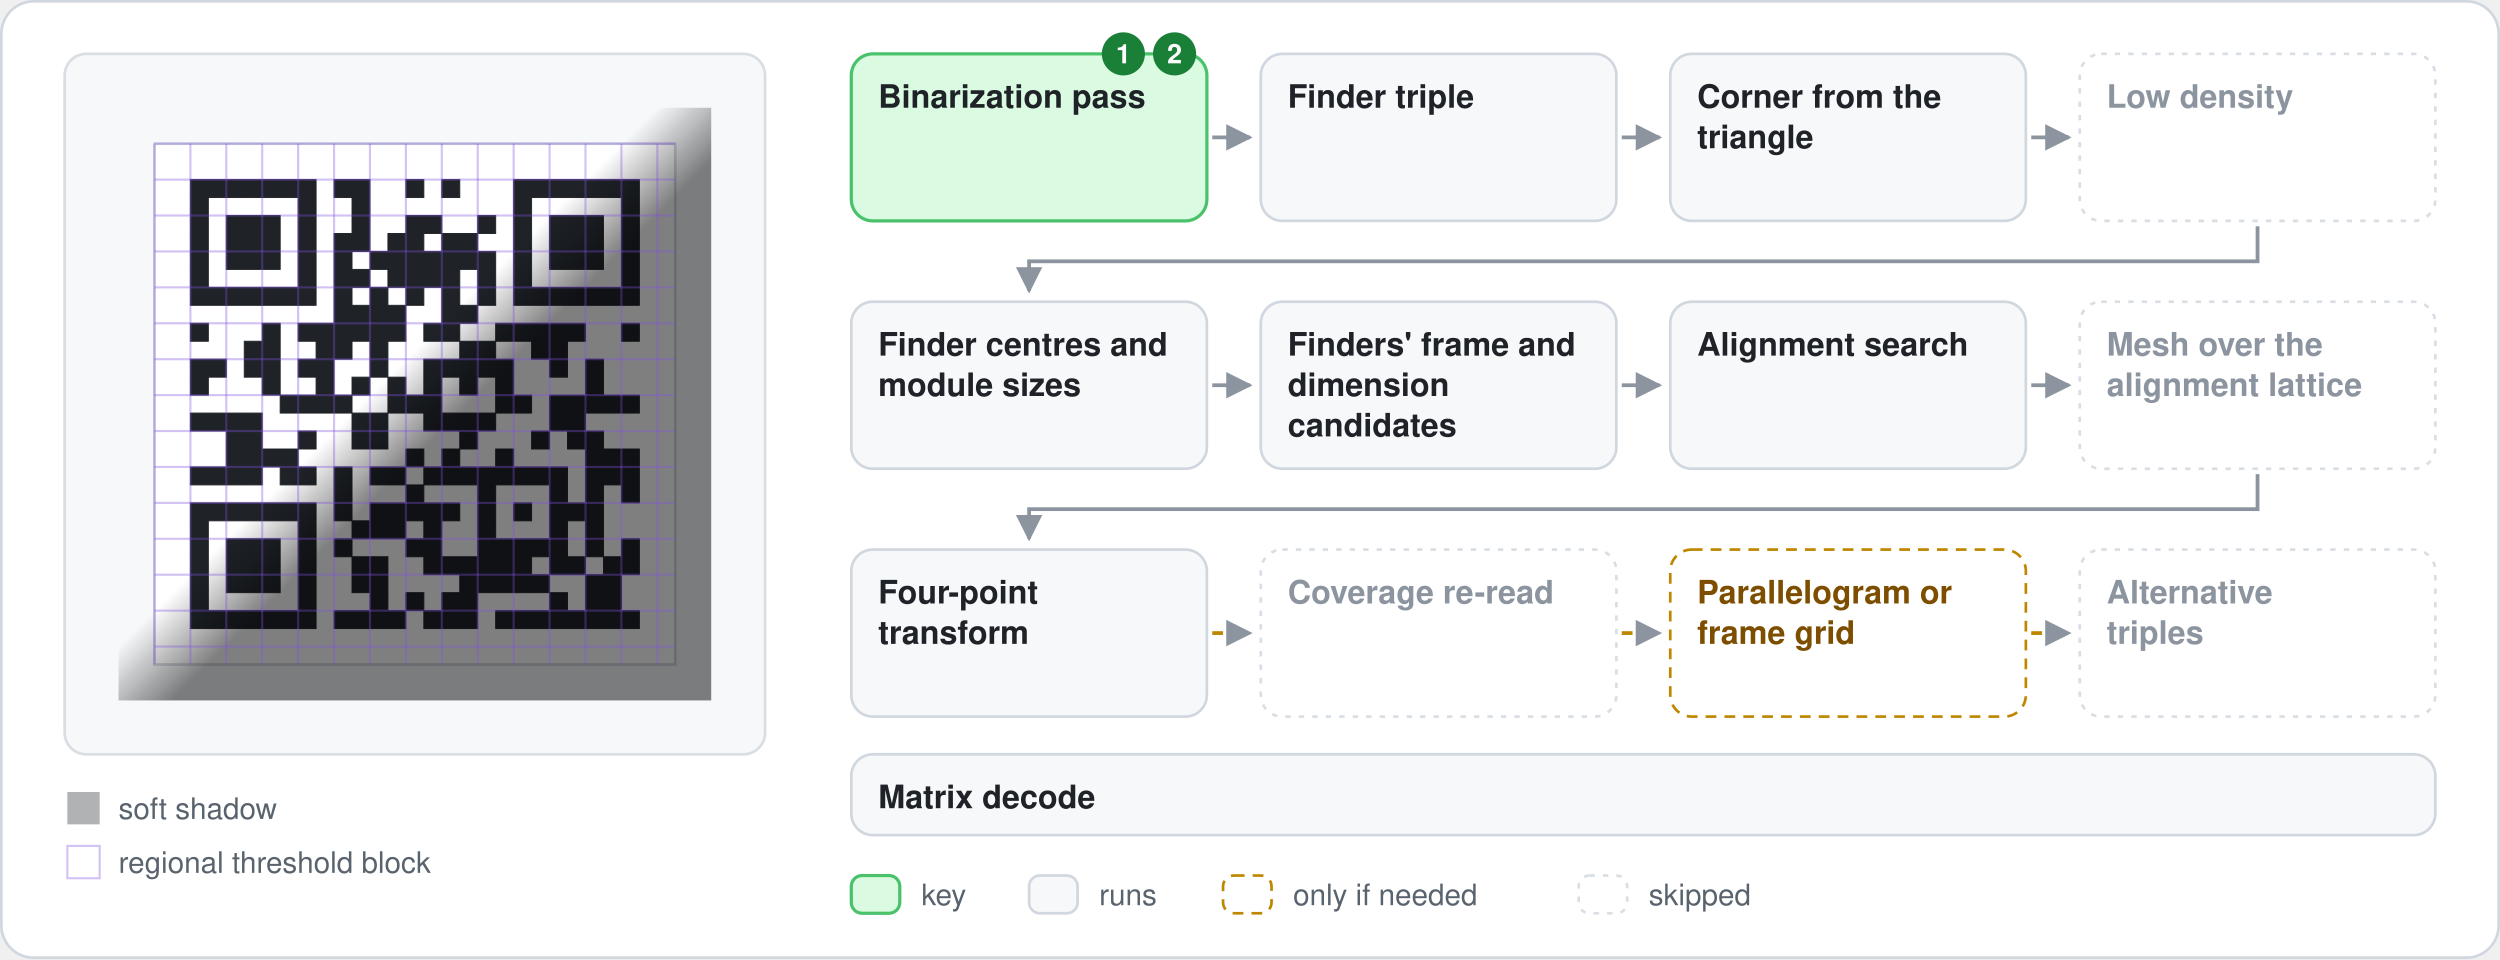
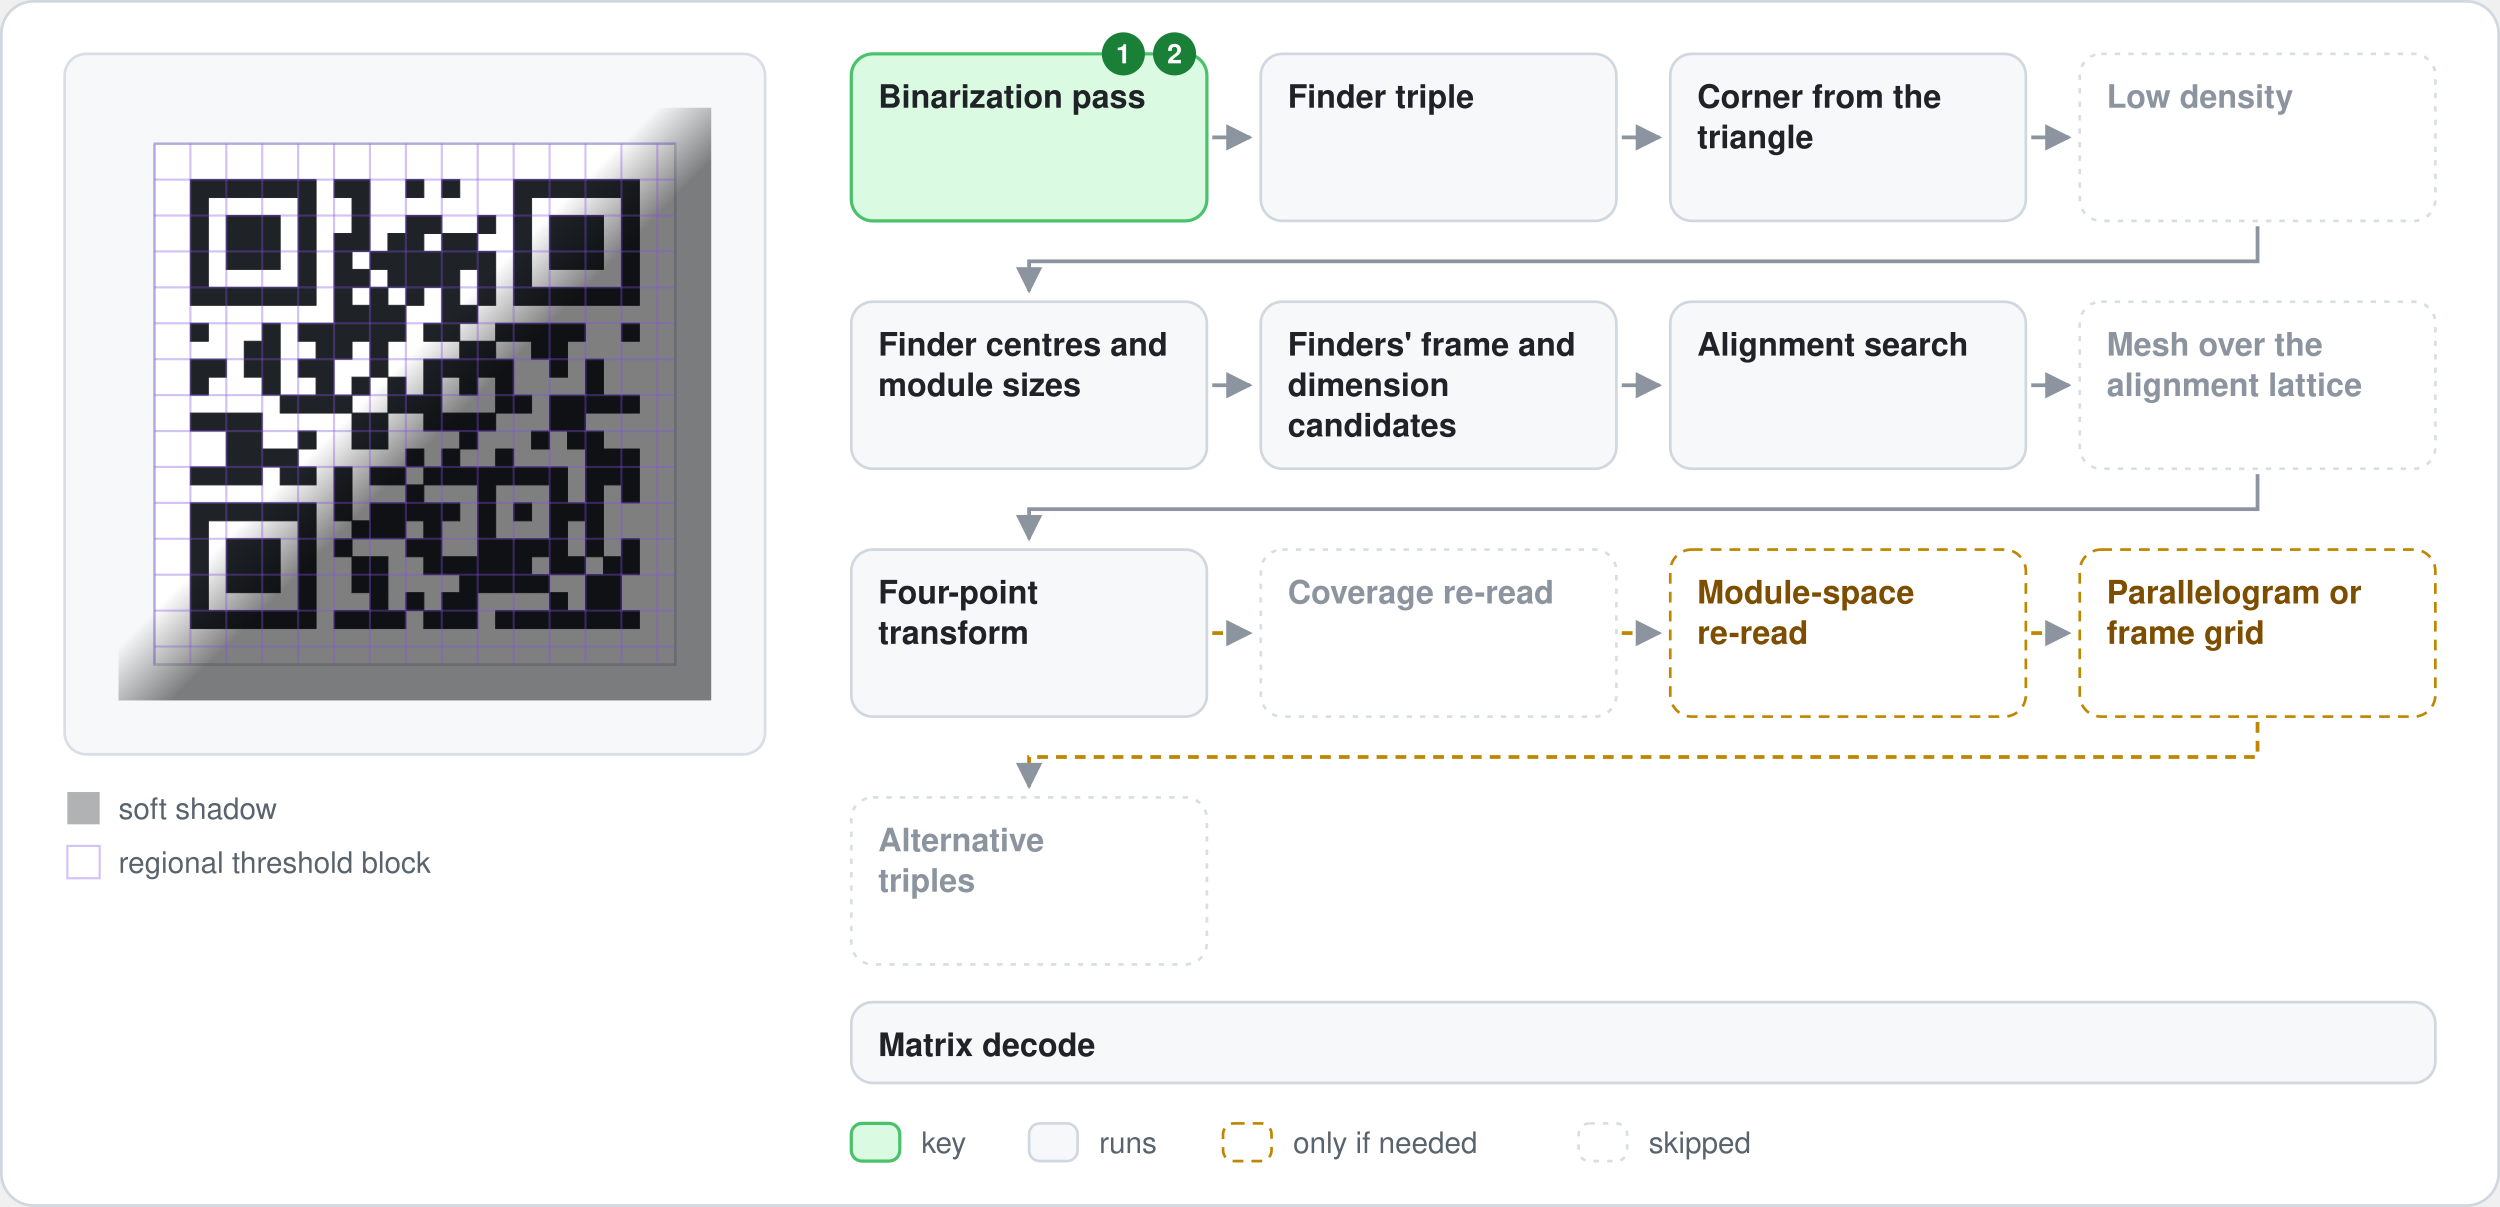
- <svg xmlns="http://www.w3.org/2000/svg" width="928" height="356" viewBox="0 0 928 356">
+ <svg xmlns="http://www.w3.org/2000/svg" width="928" height="448" viewBox="0 0 928 448">
  <style>
.card{fill:#ffffff;stroke:#d0d7de}
.box{fill:#f6f8fa;stroke:#d8dee4}
.h{font:600 12px -apple-system,'Segoe UI',Helvetica,Arial,sans-serif;fill:#1f2328}
.xs{font:11px -apple-system,'Segoe UI',Helvetica,Arial,sans-serif;fill:#59636e}
.lab{font:600 11px -apple-system,'Segoe UI',Helvetica,Arial,sans-serif;fill:#0969da;paint-order:stroke;stroke:#ffffff;stroke-width:3px;stroke-linejoin:round}
.estt{font:600 11px -apple-system,'Segoe UI',Helvetica,Arial,sans-serif;fill:#57606a;paint-order:stroke;stroke:#ffffff;stroke-width:3px;stroke-linejoin:round}
.rowt{font:600 11px -apple-system,'Segoe UI',Helvetica,Arial,sans-serif;fill:#8250df;paint-order:stroke;stroke:#ffffff;stroke-width:3px;stroke-linejoin:round}
.ink{fill:#1f2328}
.paper{fill:#ffffff}
.det{fill:#0969da}
.detl{stroke:#0969da;fill:none;stroke-width:1.6}
.detd{stroke:#0969da;fill:none;stroke-width:1.4;stroke-dasharray:5 3}
.pred{stroke:#bf8700;fill:none;stroke-width:1.6;stroke-dasharray:4 3}
.twopx{fill:#bf8700;fill-opacity:.35}
.predr{stroke:#bf8700;fill:#ffffff;stroke-width:1.6}
.est{stroke:#6e7781;fill:none;stroke-width:1.4;stroke-dasharray:3 3}
.estx{stroke:#57606a;fill:none;stroke-width:2.4}
.row{stroke:#8250df;fill:none;stroke-width:2.2;stroke-dasharray:5 3}
.tick{stroke:#0969da;fill:none;stroke-width:3;stroke-linecap:round}
.err{stroke:#cf222e;fill:none;stroke-width:1.8}
.pt{fill:#0969da;fill-opacity:.7}
.hist{fill:#d0d7de;stroke:#8c959f;stroke-width:1}
.thr{stroke:#bf8700;stroke-width:1.6;stroke-dasharray:3 2}
.sep{stroke:#d8dee4;stroke-width:1}
.fmt{fill:#0969da;fill-opacity:.55}
.lat{stroke:#0969da;stroke-opacity:.85;stroke-width:1.4;fill:none}
.blk{stroke:#8250df;stroke-opacity:.35;stroke-width:.8;fill:none}
.arrow{stroke:#8c959f;stroke-width:1.6;fill:none}
.num{font:600 10px -apple-system,'Segoe UI',Helvetica,Arial,sans-serif;fill:#ffffff}
.bk{fill:#dafbe1;stroke:#4ac26b;stroke-width:1.2}.bkt{font:600 12px -apple-system,'Segoe UI',Helvetica,Arial,sans-serif;fill:#1f2328}
.bu{fill:#f6f8fa;stroke:#d0d7de}.but{font:600 12px -apple-system,'Segoe UI',Helvetica,Arial,sans-serif;fill:#1f2328}
.bc{fill:#ffffff;stroke:#bf8700;stroke-dasharray:4 3}.bct{font:600 12px -apple-system,'Segoe UI',Helvetica,Arial,sans-serif;fill:#7d4e00}
.bs{fill:#ffffff;stroke:#d8dee4;stroke-dasharray:2 3}.bst{font:600 12px -apple-system,'Segoe UI',Helvetica,Arial,sans-serif;fill:#8c959f}
.flow{stroke:#8c959f;stroke-width:1.4;fill:none}
.flowd{stroke:#bf8700;stroke-width:1.4;fill:none;stroke-dasharray:4 3}
</style>
  <defs>
    <marker id="ah" viewBox="0 0 10 10" refX="9" refY="5" markerWidth="7" markerHeight="7" orient="auto-start-reverse">
      <path d="M0 0L10 5L0 10z" fill="#8c959f" />
    </marker>
  </defs>
-   <rect class="card" x="0.5" y="0.5" width="927" height="355" rx="12" />
+   <rect class="card" x="0.5" y="0.5" width="927" height="447" rx="12" />
  <rect class="box" x="24" y="20" width="260" height="260" rx="8" />
  <path fill="#ffffff" stroke="#d0d7de" d="M57.33 53.33L250.67 53.33L250.67 246.67L57.33 246.67Z" />
  <path fill="#1f2328" stroke="#1f2328" stroke-width="0.35" d="M70.67 66.67L77.33 66.67L77.33 73.33L70.67 73.33ZM77.33 66.67L84 66.67L84 73.33L77.33 73.33ZM84 66.67L90.67 66.67L90.67 73.33L84 73.33ZM90.67 66.67L97.33 66.67L97.33 73.33L90.67 73.33ZM97.33 66.67L104 66.67L104 73.33L97.33 73.33ZM104 66.67L110.67 66.67L110.67 73.33L104 73.33ZM110.67 66.67L117.33 66.67L117.33 73.33L110.67 73.33ZM124 66.67L130.67 66.67L130.67 73.33L124 73.33ZM130.67 66.67L137.33 66.67L137.33 73.33L130.67 73.33ZM150.67 66.67L157.33 66.67L157.33 73.33L150.67 73.33ZM164 66.67L170.67 66.67L170.67 73.33L164 73.33ZM190.67 66.67L197.33 66.67L197.33 73.33L190.67 73.33ZM197.33 66.67L204 66.67L204 73.33L197.33 73.33ZM204 66.67L210.67 66.67L210.67 73.33L204 73.33ZM210.67 66.67L217.33 66.67L217.33 73.33L210.67 73.33ZM217.33 66.67L224 66.67L224 73.33L217.33 73.33ZM224 66.67L230.67 66.67L230.67 73.33L224 73.33ZM230.67 66.67L237.33 66.67L237.33 73.33L230.67 73.33ZM70.67 73.33L77.33 73.33L77.33 80L70.67 80ZM110.67 73.33L117.33 73.33L117.33 80L110.67 80ZM130.67 73.33L137.33 73.33L137.33 80L130.67 80ZM190.67 73.33L197.33 73.33L197.33 80L190.67 80ZM230.67 73.33L237.33 73.33L237.33 80L230.67 80ZM70.67 80L77.33 80L77.33 86.67L70.67 86.67ZM84 80L90.67 80L90.67 86.67L84 86.67ZM90.67 80L97.33 80L97.33 86.67L90.67 86.67ZM97.33 80L104 80L104 86.67L97.33 86.67ZM110.67 80L117.33 80L117.33 86.67L110.67 86.67ZM130.67 80L137.33 80L137.33 86.67L130.67 86.67ZM150.67 80L157.33 80L157.33 86.67L150.67 86.67ZM157.33 80L164 80L164 86.67L157.33 86.67ZM177.33 80L184 80L184 86.67L177.33 86.67ZM190.67 80L197.33 80L197.33 86.67L190.67 86.67ZM204 80L210.67 80L210.67 86.67L204 86.67ZM210.67 80L217.33 80L217.33 86.67L210.67 86.67ZM217.33 80L224 80L224 86.67L217.33 86.67ZM230.67 80L237.33 80L237.33 86.67L230.67 86.67ZM70.67 86.67L77.33 86.67L77.33 93.33L70.67 93.33ZM84 86.67L90.67 86.67L90.67 93.33L84 93.33ZM90.67 86.67L97.33 86.67L97.33 93.33L90.67 93.33ZM97.33 86.67L104 86.67L104 93.33L97.33 93.33ZM110.67 86.67L117.33 86.67L117.33 93.33L110.67 93.33ZM124 86.67L130.67 86.67L130.67 93.33L124 93.33ZM130.67 86.67L137.33 86.67L137.33 93.33L130.67 93.33ZM144 86.67L150.67 86.67L150.67 93.33L144 93.33ZM150.67 86.67L157.33 86.67L157.33 93.33L150.67 93.33ZM164 86.67L170.67 86.67L170.67 93.33L164 93.33ZM170.67 86.67L177.33 86.67L177.33 93.33L170.67 93.33ZM190.67 86.67L197.33 86.67L197.33 93.33L190.67 93.33ZM204 86.67L210.67 86.67L210.67 93.33L204 93.33ZM210.67 86.67L217.33 86.67L217.33 93.33L210.67 93.33ZM217.33 86.67L224 86.67L224 93.33L217.33 93.33ZM230.67 86.67L237.33 86.67L237.33 93.33L230.67 93.33ZM70.67 93.33L77.33 93.33L77.33 100L70.67 100ZM84 93.33L90.67 93.33L90.67 100L84 100ZM90.67 93.33L97.33 93.33L97.33 100L90.67 100ZM97.33 93.33L104 93.33L104 100L97.33 100ZM110.67 93.33L117.33 93.33L117.33 100L110.67 100ZM124 93.33L130.67 93.33L130.67 100L124 100ZM137.33 93.33L144 93.33L144 100L137.33 100ZM144 93.33L150.67 93.33L150.67 100L144 100ZM150.67 93.33L157.33 93.33L157.33 100L150.67 100ZM157.33 93.33L164 93.33L164 100L157.33 100ZM164 93.33L170.67 93.33L170.67 100L164 100ZM170.67 93.33L177.33 93.33L177.33 100L170.67 100ZM177.33 93.33L184 93.33L184 100L177.33 100ZM190.67 93.33L197.33 93.33L197.33 100L190.67 100ZM204 93.33L210.67 93.33L210.67 100L204 100ZM210.67 93.33L217.33 93.33L217.33 100L210.67 100ZM217.33 93.33L224 93.33L224 100L217.33 100ZM230.67 93.33L237.33 93.33L237.33 100L230.67 100ZM70.67 100L77.33 100L77.33 106.67L70.67 106.67ZM110.67 100L117.33 100L117.33 106.67L110.67 106.67ZM124 100L130.67 100L130.67 106.67L124 106.67ZM130.67 100L137.33 100L137.33 106.67L130.67 106.67ZM144 100L150.67 100L150.67 106.67L144 106.67ZM150.67 100L157.33 100L157.33 106.67L150.67 106.67ZM157.33 100L164 100L164 106.67L157.33 106.67ZM164 100L170.67 100L170.67 106.67L164 106.67ZM177.33 100L184 100L184 106.67L177.33 106.67ZM190.67 100L197.33 100L197.33 106.67L190.67 106.67ZM230.67 100L237.33 100L237.33 106.67L230.67 106.67ZM70.67 106.67L77.33 106.67L77.33 113.33L70.67 113.33ZM77.33 106.67L84 106.67L84 113.33L77.33 113.33ZM84 106.67L90.67 106.67L90.67 113.33L84 113.33ZM90.67 106.67L97.33 106.67L97.33 113.33L90.67 113.33ZM97.33 106.67L104 106.67L104 113.33L97.33 113.33ZM104 106.67L110.67 106.67L110.67 113.33L104 113.33ZM110.67 106.67L117.33 106.67L117.33 113.33L110.67 113.33ZM124 106.67L130.67 106.67L130.67 113.33L124 113.33ZM137.33 106.67L144 106.67L144 113.33L137.33 113.33ZM150.67 106.67L157.33 106.67L157.33 113.33L150.67 113.33ZM164 106.67L170.67 106.67L170.67 113.33L164 113.33ZM177.33 106.67L184 106.67L184 113.33L177.33 113.33ZM190.67 106.67L197.33 106.67L197.33 113.33L190.67 113.33ZM197.33 106.67L204 106.67L204 113.33L197.33 113.33ZM204 106.67L210.67 106.67L210.67 113.33L204 113.33ZM210.67 106.67L217.33 106.67L217.33 113.33L210.67 113.33ZM217.33 106.67L224 106.67L224 113.33L217.33 113.33ZM224 106.67L230.67 106.67L230.67 113.33L224 113.33ZM230.67 106.67L237.33 106.67L237.33 113.33L230.67 113.33ZM124 113.33L130.67 113.33L130.67 120L124 120ZM130.67 113.33L137.33 113.33L137.33 120L130.67 120ZM137.33 113.33L144 113.33L144 120L137.33 120ZM144 113.33L150.67 113.33L150.67 120L144 120ZM164 113.33L170.67 113.33L170.67 120L164 120ZM170.67 113.33L177.33 113.33L177.33 120L170.67 120ZM70.67 120L77.33 120L77.33 126.67L70.67 126.67ZM97.33 120L104 120L104 126.67L97.33 126.67ZM110.67 120L117.33 120L117.33 126.67L110.67 126.67ZM117.33 120L124 120L124 126.67L117.33 126.67ZM124 120L130.67 120L130.67 126.67L124 126.67ZM130.67 120L137.33 120L137.33 126.67L130.67 126.67ZM137.33 120L144 120L144 126.67L137.33 126.67ZM144 120L150.67 120L150.67 126.67L144 126.67ZM157.33 120L164 120L164 126.67L157.33 126.67ZM164 120L170.67 120L170.67 126.67L164 126.67ZM184 120L190.67 120L190.67 126.67L184 126.67ZM190.67 120L197.33 120L197.33 126.67L190.67 126.67ZM197.33 120L204 120L204 126.67L197.33 126.67ZM204 120L210.67 120L210.67 126.67L204 126.67ZM210.67 120L217.33 120L217.33 126.67L210.67 126.67ZM230.67 120L237.33 120L237.33 126.67L230.67 126.67ZM90.67 126.67L97.33 126.67L97.33 133.33L90.67 133.33ZM97.33 126.67L104 126.67L104 133.33L97.33 133.33ZM117.33 126.67L124 126.67L124 133.33L117.33 133.33ZM124 126.67L130.67 126.67L130.67 133.33L124 133.33ZM137.33 126.67L144 126.67L144 133.33L137.33 133.33ZM170.67 126.67L177.33 126.67L177.33 133.33L170.67 133.33ZM177.33 126.67L184 126.67L184 133.33L177.33 133.33ZM197.33 126.67L204 126.67L204 133.33L197.33 133.33ZM204 126.67L210.67 126.67L210.67 133.33L204 133.33ZM70.67 133.33L77.33 133.33L77.33 140L70.67 140ZM77.33 133.33L84 133.33L84 140L77.33 140ZM90.67 133.33L97.33 133.33L97.33 140L90.67 140ZM97.33 133.33L104 133.33L104 140L97.33 140ZM110.67 133.33L117.33 133.33L117.33 140L110.67 140ZM117.33 133.33L124 133.33L124 140L117.33 140ZM137.33 133.33L144 133.33L144 140L137.33 140ZM157.33 133.33L164 133.33L164 140L157.33 140ZM164 133.33L170.67 133.33L170.67 140L164 140ZM170.67 133.33L177.33 133.33L177.33 140L170.67 140ZM177.33 133.33L184 133.33L184 140L177.33 140ZM184 133.33L190.67 133.33L190.67 140L184 140ZM204 133.33L210.67 133.33L210.67 140L204 140ZM217.33 133.33L224 133.33L224 140L217.33 140ZM70.67 140L77.33 140L77.33 146.67L70.67 146.67ZM97.33 140L104 140L104 146.67L97.33 146.67ZM117.33 140L124 140L124 146.67L117.33 146.67ZM130.67 140L137.33 140L137.33 146.67L130.67 146.67ZM144 140L150.67 140L150.67 146.67L144 146.67ZM157.33 140L164 140L164 146.67L157.33 146.67ZM170.67 140L177.33 140L177.33 146.67L170.67 146.67ZM184 140L190.67 140L190.67 146.67L184 146.67ZM217.33 140L224 140L224 146.67L217.33 146.67ZM104 146.67L110.67 146.67L110.67 153.33L104 153.33ZM110.67 146.67L117.33 146.67L117.33 153.33L110.67 153.33ZM117.33 146.67L124 146.67L124 153.33L117.33 153.33ZM124 146.67L130.67 146.67L130.67 153.33L124 153.33ZM144 146.67L150.67 146.67L150.67 153.33L144 153.33ZM150.67 146.67L157.33 146.67L157.33 153.33L150.67 153.33ZM157.33 146.67L164 146.67L164 153.33L157.33 153.33ZM184 146.67L190.67 146.67L190.67 153.33L184 153.33ZM190.67 146.67L197.33 146.67L197.33 153.33L190.67 153.33ZM204 146.67L210.67 146.67L210.67 153.33L204 153.33ZM210.67 146.67L217.33 146.67L217.33 153.33L210.67 153.33ZM217.33 146.67L224 146.67L224 153.33L217.33 153.33ZM224 146.67L230.67 146.67L230.67 153.33L224 153.33ZM230.67 146.67L237.33 146.67L237.33 153.33L230.67 153.33ZM70.67 153.33L77.33 153.33L77.33 160L70.67 160ZM77.33 153.33L84 153.33L84 160L77.33 160ZM84 153.33L90.67 153.33L90.67 160L84 160ZM90.67 153.33L97.33 153.33L97.33 160L90.67 160ZM130.67 153.33L137.33 153.33L137.33 160L130.67 160ZM137.33 153.33L144 153.33L144 160L137.33 160ZM157.33 153.33L164 153.33L164 160L157.33 160ZM164 153.33L170.67 153.33L170.67 160L164 160ZM170.67 153.33L177.33 153.33L177.33 160L170.67 160ZM177.33 153.33L184 153.33L184 160L177.33 160ZM204 153.33L210.67 153.33L210.67 160L204 160ZM210.67 153.33L217.33 153.33L217.33 160L210.67 160ZM84 160L90.67 160L90.67 166.67L84 166.67ZM90.67 160L97.33 160L97.33 166.67L90.67 166.67ZM110.67 160L117.33 160L117.33 166.67L110.67 166.67ZM130.67 160L137.33 160L137.33 166.67L130.67 166.67ZM137.33 160L144 160L144 166.67L137.33 166.67ZM170.67 160L177.33 160L177.33 166.67L170.67 166.67ZM197.33 160L204 160L204 166.67L197.33 166.67ZM210.67 160L217.33 160L217.33 166.67L210.67 166.67ZM217.33 160L224 160L224 166.67L217.33 166.67ZM84 166.67L90.67 166.67L90.67 173.33L84 173.33ZM90.67 166.67L97.33 166.67L97.33 173.33L90.67 173.33ZM97.33 166.67L104 166.67L104 173.33L97.33 173.33ZM104 166.67L110.67 166.67L110.67 173.33L104 173.33ZM150.67 166.67L157.33 166.67L157.33 173.33L150.67 173.33ZM164 166.67L170.67 166.67L170.67 173.33L164 173.33ZM184 166.67L190.67 166.67L190.67 173.33L184 173.33ZM217.33 166.67L224 166.67L224 173.33L217.33 173.33ZM224 166.67L230.67 166.67L230.67 173.33L224 173.33ZM230.67 166.67L237.33 166.67L237.33 173.33L230.67 173.33ZM70.67 173.33L77.33 173.33L77.33 180L70.67 180ZM77.33 173.33L84 173.33L84 180L77.33 180ZM84 173.33L90.67 173.33L90.67 180L84 180ZM90.67 173.33L97.33 173.33L97.33 180L90.67 180ZM104 173.33L110.67 173.33L110.67 180L104 180ZM110.67 173.33L117.33 173.33L117.33 180L110.67 180ZM124 173.33L130.67 173.33L130.67 180L124 180ZM137.33 173.33L144 173.33L144 180L137.33 180ZM144 173.33L150.67 173.33L150.67 180L144 180ZM157.33 173.33L164 173.33L164 180L157.33 180ZM164 173.33L170.67 173.33L170.67 180L164 180ZM170.67 173.33L177.33 173.33L177.33 180L170.67 180ZM177.33 173.33L184 173.33L184 180L177.33 180ZM184 173.33L190.67 173.33L190.67 180L184 180ZM190.67 173.33L197.33 173.33L197.33 180L190.67 180ZM197.33 173.33L204 173.33L204 180L197.33 180ZM204 173.33L210.67 173.33L210.67 180L204 180ZM217.33 173.33L224 173.33L224 180L217.33 180ZM224 173.33L230.67 173.33L230.67 180L224 180ZM230.67 173.33L237.33 173.33L237.33 180L230.67 180ZM124 180L130.67 180L130.67 186.67L124 186.67ZM150.67 180L157.33 180L157.33 186.67L150.67 186.67ZM177.33 180L184 180L184 186.67L177.33 186.67ZM204 180L210.67 180L210.67 186.67L204 186.67ZM217.33 180L224 180L224 186.67L217.33 186.67ZM230.67 180L237.33 180L237.33 186.67L230.67 186.67ZM70.67 186.67L77.33 186.67L77.33 193.33L70.67 193.33ZM77.33 186.67L84 186.67L84 193.33L77.33 193.33ZM84 186.67L90.67 186.67L90.67 193.33L84 193.33ZM90.67 186.67L97.33 186.67L97.33 193.33L90.67 193.33ZM97.33 186.67L104 186.67L104 193.33L97.33 193.33ZM104 186.67L110.67 186.67L110.67 193.33L104 193.33ZM110.67 186.67L117.33 186.67L117.33 193.33L110.67 193.33ZM124 186.67L130.67 186.67L130.67 193.33L124 193.33ZM137.33 186.67L144 186.67L144 193.33L137.33 193.33ZM144 186.67L150.67 186.67L150.67 193.33L144 193.33ZM150.67 186.67L157.33 186.67L157.33 193.33L150.67 193.33ZM157.33 186.67L164 186.67L164 193.33L157.33 193.33ZM164 186.67L170.67 186.67L170.67 193.33L164 193.33ZM177.33 186.67L184 186.67L184 193.33L177.33 193.33ZM190.67 186.67L197.33 186.67L197.33 193.33L190.67 193.33ZM204 186.67L210.67 186.67L210.67 193.33L204 193.33ZM210.67 186.67L217.33 186.67L217.33 193.33L210.67 193.33ZM217.33 186.67L224 186.67L224 193.33L217.33 193.33ZM70.67 193.33L77.33 193.33L77.33 200L70.67 200ZM110.67 193.33L117.33 193.33L117.33 200L110.67 200ZM130.67 193.33L137.33 193.33L137.33 200L130.67 200ZM137.33 193.33L144 193.33L144 200L137.33 200ZM144 193.33L150.67 193.33L150.67 200L144 200ZM157.33 193.33L164 193.33L164 200L157.33 200ZM177.33 193.33L184 193.33L184 200L177.33 200ZM204 193.33L210.67 193.33L210.67 200L204 200ZM217.33 193.33L224 193.33L224 200L217.33 200ZM70.67 200L77.33 200L77.33 206.67L70.67 206.67ZM84 200L90.67 200L90.67 206.67L84 206.67ZM90.67 200L97.33 200L97.33 206.67L90.67 206.67ZM97.33 200L104 200L104 206.67L97.33 206.67ZM110.67 200L117.33 200L117.33 206.67L110.67 206.67ZM124 200L130.67 200L130.67 206.67L124 206.67ZM150.67 200L157.33 200L157.33 206.67L150.67 206.67ZM157.33 200L164 200L164 206.67L157.33 206.67ZM177.33 200L184 200L184 206.67L177.33 206.67ZM184 200L190.67 200L190.67 206.67L184 206.67ZM190.67 200L197.33 200L197.33 206.67L190.67 206.67ZM197.33 200L204 200L204 206.67L197.33 206.67ZM204 200L210.67 200L210.67 206.67L204 206.67ZM217.33 200L224 200L224 206.67L217.33 206.67ZM230.67 200L237.33 200L237.33 206.67L230.67 206.67ZM70.67 206.67L77.33 206.67L77.33 213.33L70.67 213.33ZM84 206.67L90.67 206.67L90.67 213.33L84 213.33ZM90.67 206.67L97.33 206.67L97.33 213.33L90.67 213.33ZM97.33 206.67L104 206.67L104 213.33L97.33 213.33ZM110.67 206.67L117.33 206.67L117.33 213.33L110.67 213.33ZM130.67 206.67L137.33 206.67L137.33 213.33L130.67 213.33ZM137.33 206.67L144 206.67L144 213.33L137.33 213.33ZM157.33 206.67L164 206.67L164 213.33L157.33 213.33ZM164 206.67L170.67 206.67L170.67 213.33L164 213.33ZM170.67 206.67L177.33 206.67L177.33 213.33L170.67 213.33ZM177.33 206.67L184 206.67L184 213.33L177.33 213.33ZM184 206.67L190.67 206.67L190.67 213.33L184 213.33ZM190.67 206.67L197.33 206.67L197.33 213.33L190.67 213.33ZM204 206.67L210.67 206.67L210.67 213.33L204 213.33ZM210.67 206.67L217.33 206.67L217.33 213.33L210.67 213.33ZM224 206.67L230.67 206.67L230.67 213.33L224 213.33ZM230.67 206.67L237.33 206.67L237.33 213.33L230.67 213.33ZM70.67 213.33L77.33 213.33L77.33 220L70.67 220ZM84 213.33L90.67 213.33L90.67 220L84 220ZM90.67 213.33L97.33 213.33L97.33 220L90.67 220ZM97.33 213.33L104 213.33L104 220L97.33 220ZM110.67 213.33L117.33 213.33L117.33 220L110.67 220ZM130.67 213.33L137.33 213.33L137.33 220L130.67 220ZM137.33 213.33L144 213.33L144 220L137.33 220ZM170.67 213.33L177.33 213.33L177.33 220L170.67 220ZM177.33 213.33L184 213.33L184 220L177.33 220ZM184 213.33L190.67 213.33L190.67 220L184 220ZM190.67 213.33L197.33 213.33L197.33 220L190.67 220ZM197.33 213.33L204 213.33L204 220L197.33 220ZM217.33 213.33L224 213.33L224 220L217.33 220ZM224 213.33L230.67 213.33L230.67 220L224 220ZM70.67 220L77.33 220L77.33 226.67L70.67 226.67ZM110.67 220L117.33 220L117.33 226.67L110.67 226.67ZM137.33 220L144 220L144 226.67L137.33 226.67ZM150.67 220L157.33 220L157.33 226.67L150.67 226.67ZM164 220L170.67 220L170.67 226.67L164 226.67ZM170.67 220L177.33 220L177.33 226.67L170.67 226.67ZM204 220L210.67 220L210.67 226.67L204 226.67ZM217.33 220L224 220L224 226.67L217.33 226.67ZM224 220L230.67 220L230.67 226.67L224 226.67ZM70.67 226.67L77.33 226.67L77.33 233.33L70.67 233.33ZM77.33 226.67L84 226.67L84 233.33L77.33 233.33ZM84 226.67L90.67 226.67L90.67 233.33L84 233.33ZM90.67 226.67L97.33 226.67L97.33 233.33L90.67 233.33ZM97.33 226.67L104 226.67L104 233.33L97.33 233.33ZM104 226.67L110.67 226.67L110.67 233.33L104 233.33ZM110.67 226.67L117.33 226.67L117.33 233.33L110.67 233.33ZM124 226.67L130.67 226.67L130.67 233.33L124 233.33ZM130.67 226.67L137.33 226.67L137.33 233.33L130.67 233.33ZM137.33 226.67L144 226.67L144 233.33L137.33 233.33ZM144 226.67L150.67 226.67L150.67 233.33L144 233.33ZM157.33 226.67L164 226.67L164 233.33L157.33 233.33ZM164 226.67L170.67 226.67L170.67 233.33L164 233.33ZM170.67 226.67L177.33 226.67L177.33 233.33L170.67 233.33ZM184 226.67L190.67 226.67L190.67 233.33L184 233.33ZM190.67 226.67L197.33 226.67L197.33 233.33L190.67 233.33ZM197.33 226.67L204 226.67L204 233.33L197.33 233.33ZM204 226.67L210.67 226.67L210.67 233.33L204 233.33ZM210.67 226.67L217.33 226.67L217.33 233.33L210.67 233.33ZM217.33 226.67L224 226.67L224 233.33L217.33 233.33ZM224 226.67L230.67 226.67L230.67 233.33L224 233.33ZM230.67 226.67L237.33 226.67L237.33 233.33L230.67 233.33Z" />
  <linearGradient id="shadow" gradientUnits="userSpaceOnUse" x1="144" y1="140" x2="164" y2="160">
    <stop offset="0" stop-color="#000000" stop-opacity="0" />
    <stop offset="0.5" stop-color="#000000" stop-opacity=".25" />
    <stop offset="1" stop-color="#000000" stop-opacity=".5" />
  </linearGradient>
  <path fill="url(#shadow)" d="M44 40L264 40L264 260L44 260Z" />
  <line class="blk" x1="57.33" y1="53.33" x2="57.33" y2="246.67" />
  <line class="blk" x1="57.33" y1="53.33" x2="250.67" y2="53.33" />
  <line class="blk" x1="70.67" y1="53.33" x2="70.67" y2="246.67" />
  <line class="blk" x1="57.33" y1="66.67" x2="250.67" y2="66.67" />
  <line class="blk" x1="84" y1="53.33" x2="84" y2="246.67" />
  <line class="blk" x1="57.33" y1="80" x2="250.67" y2="80" />
  <line class="blk" x1="97.33" y1="53.33" x2="97.33" y2="246.67" />
  <line class="blk" x1="57.33" y1="93.33" x2="250.67" y2="93.33" />
  <line class="blk" x1="110.67" y1="53.33" x2="110.67" y2="246.67" />
  <line class="blk" x1="57.33" y1="106.67" x2="250.67" y2="106.67" />
  <line class="blk" x1="124" y1="53.33" x2="124" y2="246.67" />
  <line class="blk" x1="57.33" y1="120" x2="250.67" y2="120" />
  <line class="blk" x1="137.33" y1="53.33" x2="137.33" y2="246.67" />
  <line class="blk" x1="57.33" y1="133.33" x2="250.67" y2="133.33" />
  <line class="blk" x1="150.67" y1="53.33" x2="150.67" y2="246.67" />
  <line class="blk" x1="57.33" y1="146.67" x2="250.67" y2="146.67" />
  <line class="blk" x1="164" y1="53.33" x2="164" y2="246.67" />
  <line class="blk" x1="57.33" y1="160" x2="250.67" y2="160" />
  <line class="blk" x1="177.33" y1="53.33" x2="177.33" y2="246.67" />
  <line class="blk" x1="57.33" y1="173.33" x2="250.67" y2="173.33" />
  <line class="blk" x1="190.67" y1="53.33" x2="190.67" y2="246.67" />
  <line class="blk" x1="57.33" y1="186.67" x2="250.67" y2="186.67" />
  <line class="blk" x1="204" y1="53.33" x2="204" y2="246.67" />
  <line class="blk" x1="57.33" y1="200" x2="250.67" y2="200" />
  <line class="blk" x1="217.33" y1="53.33" x2="217.33" y2="246.67" />
  <line class="blk" x1="57.33" y1="213.33" x2="250.67" y2="213.33" />
  <line class="blk" x1="230.67" y1="53.33" x2="230.67" y2="246.67" />
  <line class="blk" x1="57.33" y1="226.67" x2="250.67" y2="226.67" />
  <line class="blk" x1="244" y1="53.33" x2="244" y2="246.67" />
  <line class="blk" x1="57.33" y1="240" x2="250.67" y2="240" />
  <rect fill="#1f2328" fill-opacity=".35" x="25" y="294" width="12" height="12" />
  <text class="xs" x="44" y="304" text-anchor="start">soft shadow</text>
  <rect class="blk" x="25" y="314" width="12" height="12" />
  <text class="xs" x="44" y="324" text-anchor="start">regional threshold block</text>
  <rect class="bk" x="316" y="20" width="132" height="62" rx="8" />
  <text class="bkt" x="326" y="40" text-anchor="start">Binarization pass</text>
  <circle cx="417" cy="20" r="8" fill="#1a7f37" />
  <text class="num" x="417" y="23.5" text-anchor="middle">1</text>
  <circle cx="436" cy="20" r="8" fill="#1a7f37" />
  <text class="num" x="436" y="23.5" text-anchor="middle">2</text>
  <rect class="bu" x="468" y="20" width="132" height="62" rx="8" />
  <text class="but" x="478" y="40" text-anchor="start">Finder triple</text>
  <rect class="bu" x="620" y="20" width="132" height="62" rx="8" />
  <text class="but" x="630" y="40" text-anchor="start">Corner from the</text>
  <text class="but" x="630" y="55" text-anchor="start">triangle</text>
  <rect class="bs" x="772" y="20" width="132" height="62" rx="8" />
  <text class="bst" x="782" y="40" text-anchor="start">Low density</text>
  <rect class="bu" x="316" y="112" width="132" height="62" rx="8" />
  <text class="but" x="326" y="132" text-anchor="start">Finder centres and</text>
  <text class="but" x="326" y="147" text-anchor="start">module sizes</text>
  <rect class="bu" x="468" y="112" width="132" height="62" rx="8" />
  <text class="but" x="478" y="132" text-anchor="start">Finders' frame and</text>
  <text class="but" x="478" y="147" text-anchor="start">dimension</text>
  <text class="but" x="478" y="162" text-anchor="start">candidates</text>
  <rect class="bu" x="620" y="112" width="132" height="62" rx="8" />
  <text class="but" x="630" y="132" text-anchor="start">Alignment search</text>
  <rect class="bs" x="772" y="112" width="132" height="62" rx="8" />
  <text class="bst" x="782" y="132" text-anchor="start">Mesh over the</text>
  <text class="bst" x="782" y="147" text-anchor="start">alignment lattice</text>
  <rect class="bu" x="316" y="204" width="132" height="62" rx="8" />
  <text class="but" x="326" y="224" text-anchor="start">Four-point</text>
  <text class="but" x="326" y="239" text-anchor="start">transform</text>
  <rect class="bs" x="468" y="204" width="132" height="62" rx="8" />
  <text class="bst" x="478" y="224" text-anchor="start">Coverage re-read</text>
  <rect class="bc" x="620" y="204" width="132" height="62" rx="8" />
-   <text class="bct" x="630" y="224" text-anchor="start">Parallelogram or</text>
-   <text class="bct" x="630" y="239" text-anchor="start">frame grid</text>
-   <rect class="bs" x="772" y="204" width="132" height="62" rx="8" />
-   <text class="bst" x="782" y="224" text-anchor="start">Alternative</text>
-   <text class="bst" x="782" y="239" text-anchor="start">triples</text>
+   <text class="bct" x="630" y="224" text-anchor="start">Module-space</text>
+   <text class="bct" x="630" y="239" text-anchor="start">re-read</text>
+   <rect class="bc" x="772" y="204" width="132" height="62" rx="8" />
+   <text class="bct" x="782" y="224" text-anchor="start">Parallelogram or</text>
+   <text class="bct" x="782" y="239" text-anchor="start">frame grid</text>
+   <rect class="bs" x="316" y="296" width="132" height="62" rx="8" />
+   <text class="bst" x="326" y="316" text-anchor="start">Alternative</text>
+   <text class="bst" x="326" y="331" text-anchor="start">triples</text>
  <path class="flow" marker-end="url(#ah)" d="M450 51H464" />
  <path class="flow" marker-end="url(#ah)" d="M602 51H616" />
  <path class="flow" marker-end="url(#ah)" d="M754 51H768" />
  <path class="flow" marker-end="url(#ah)" d="M838 84V97H382V108" />
  <path class="flow" marker-end="url(#ah)" d="M450 143H464" />
  <path class="flow" marker-end="url(#ah)" d="M602 143H616" />
  <path class="flow" marker-end="url(#ah)" d="M754 143H768" />
  <path class="flow" marker-end="url(#ah)" d="M838 176V189H382V200" />
  <path class="flowd" marker-end="url(#ah)" d="M450 235H464" />
  <path class="flowd" marker-end="url(#ah)" d="M602 235H616" />
  <path class="flowd" marker-end="url(#ah)" d="M754 235H768" />
-   <rect class="bu" x="316" y="280" width="588" height="30" rx="8" />
-   <text class="but" x="326" y="300" text-anchor="start">Matrix decode</text>
-   <rect class="bk" x="316" y="325" width="18" height="14" rx="4" />
-   <text class="xs" x="342" y="336" text-anchor="start">key</text>
-   <rect class="bu" x="382" y="325" width="18" height="14" rx="4" />
-   <text class="xs" x="408" y="336" text-anchor="start">runs</text>
-   <rect class="bc" x="454" y="325" width="18" height="14" rx="4" />
-   <text class="xs" x="480" y="336" text-anchor="start">only if needed</text>
-   <rect class="bs" x="586" y="325" width="18" height="14" rx="4" />
-   <text class="xs" x="612" y="336" text-anchor="start">skipped</text>
+   <path class="flowd" marker-end="url(#ah)" d="M838 268V281H382V292" />
+   <rect class="bu" x="316" y="372" width="588" height="30" rx="8" />
+   <text class="but" x="326" y="392" text-anchor="start">Matrix decode</text>
+   <rect class="bk" x="316" y="417" width="18" height="14" rx="4" />
+   <text class="xs" x="342" y="428" text-anchor="start">key</text>
+   <rect class="bu" x="382" y="417" width="18" height="14" rx="4" />
+   <text class="xs" x="408" y="428" text-anchor="start">runs</text>
+   <rect class="bc" x="454" y="417" width="18" height="14" rx="4" />
+   <text class="xs" x="480" y="428" text-anchor="start">only if needed</text>
+   <rect class="bs" x="586" y="417" width="18" height="14" rx="4" />
+   <text class="xs" x="612" y="428" text-anchor="start">skipped</text>
</svg>
